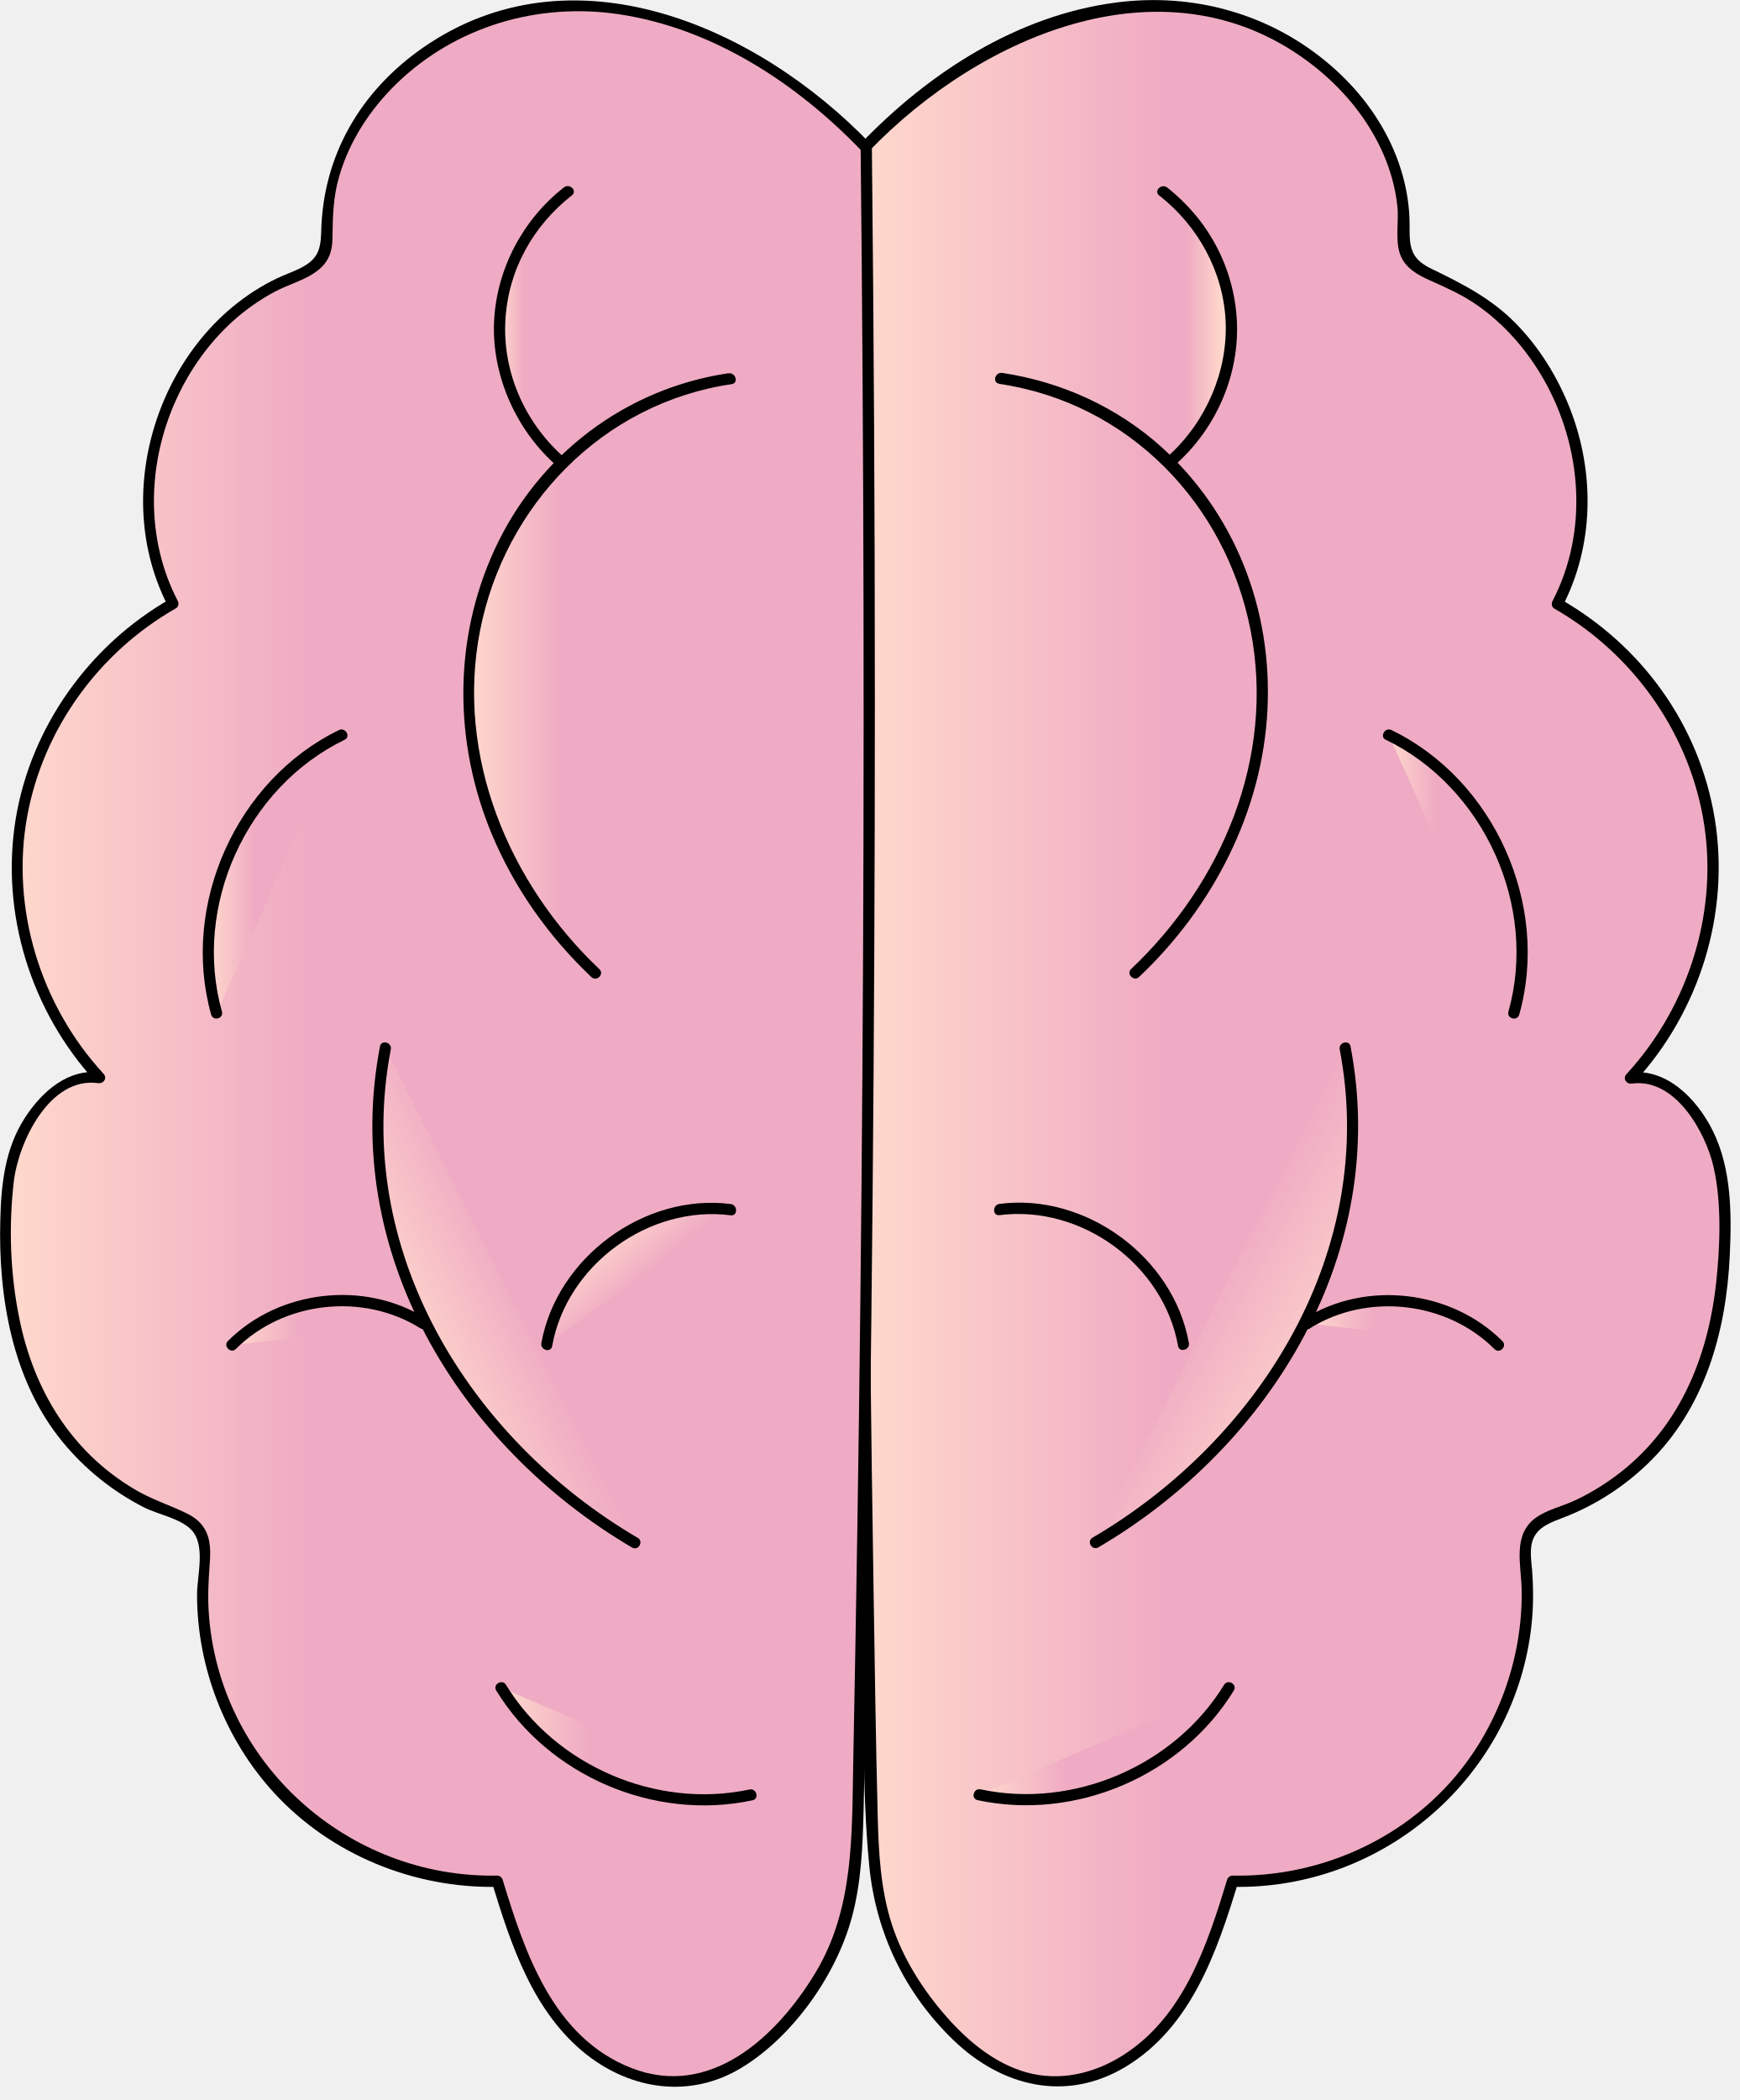
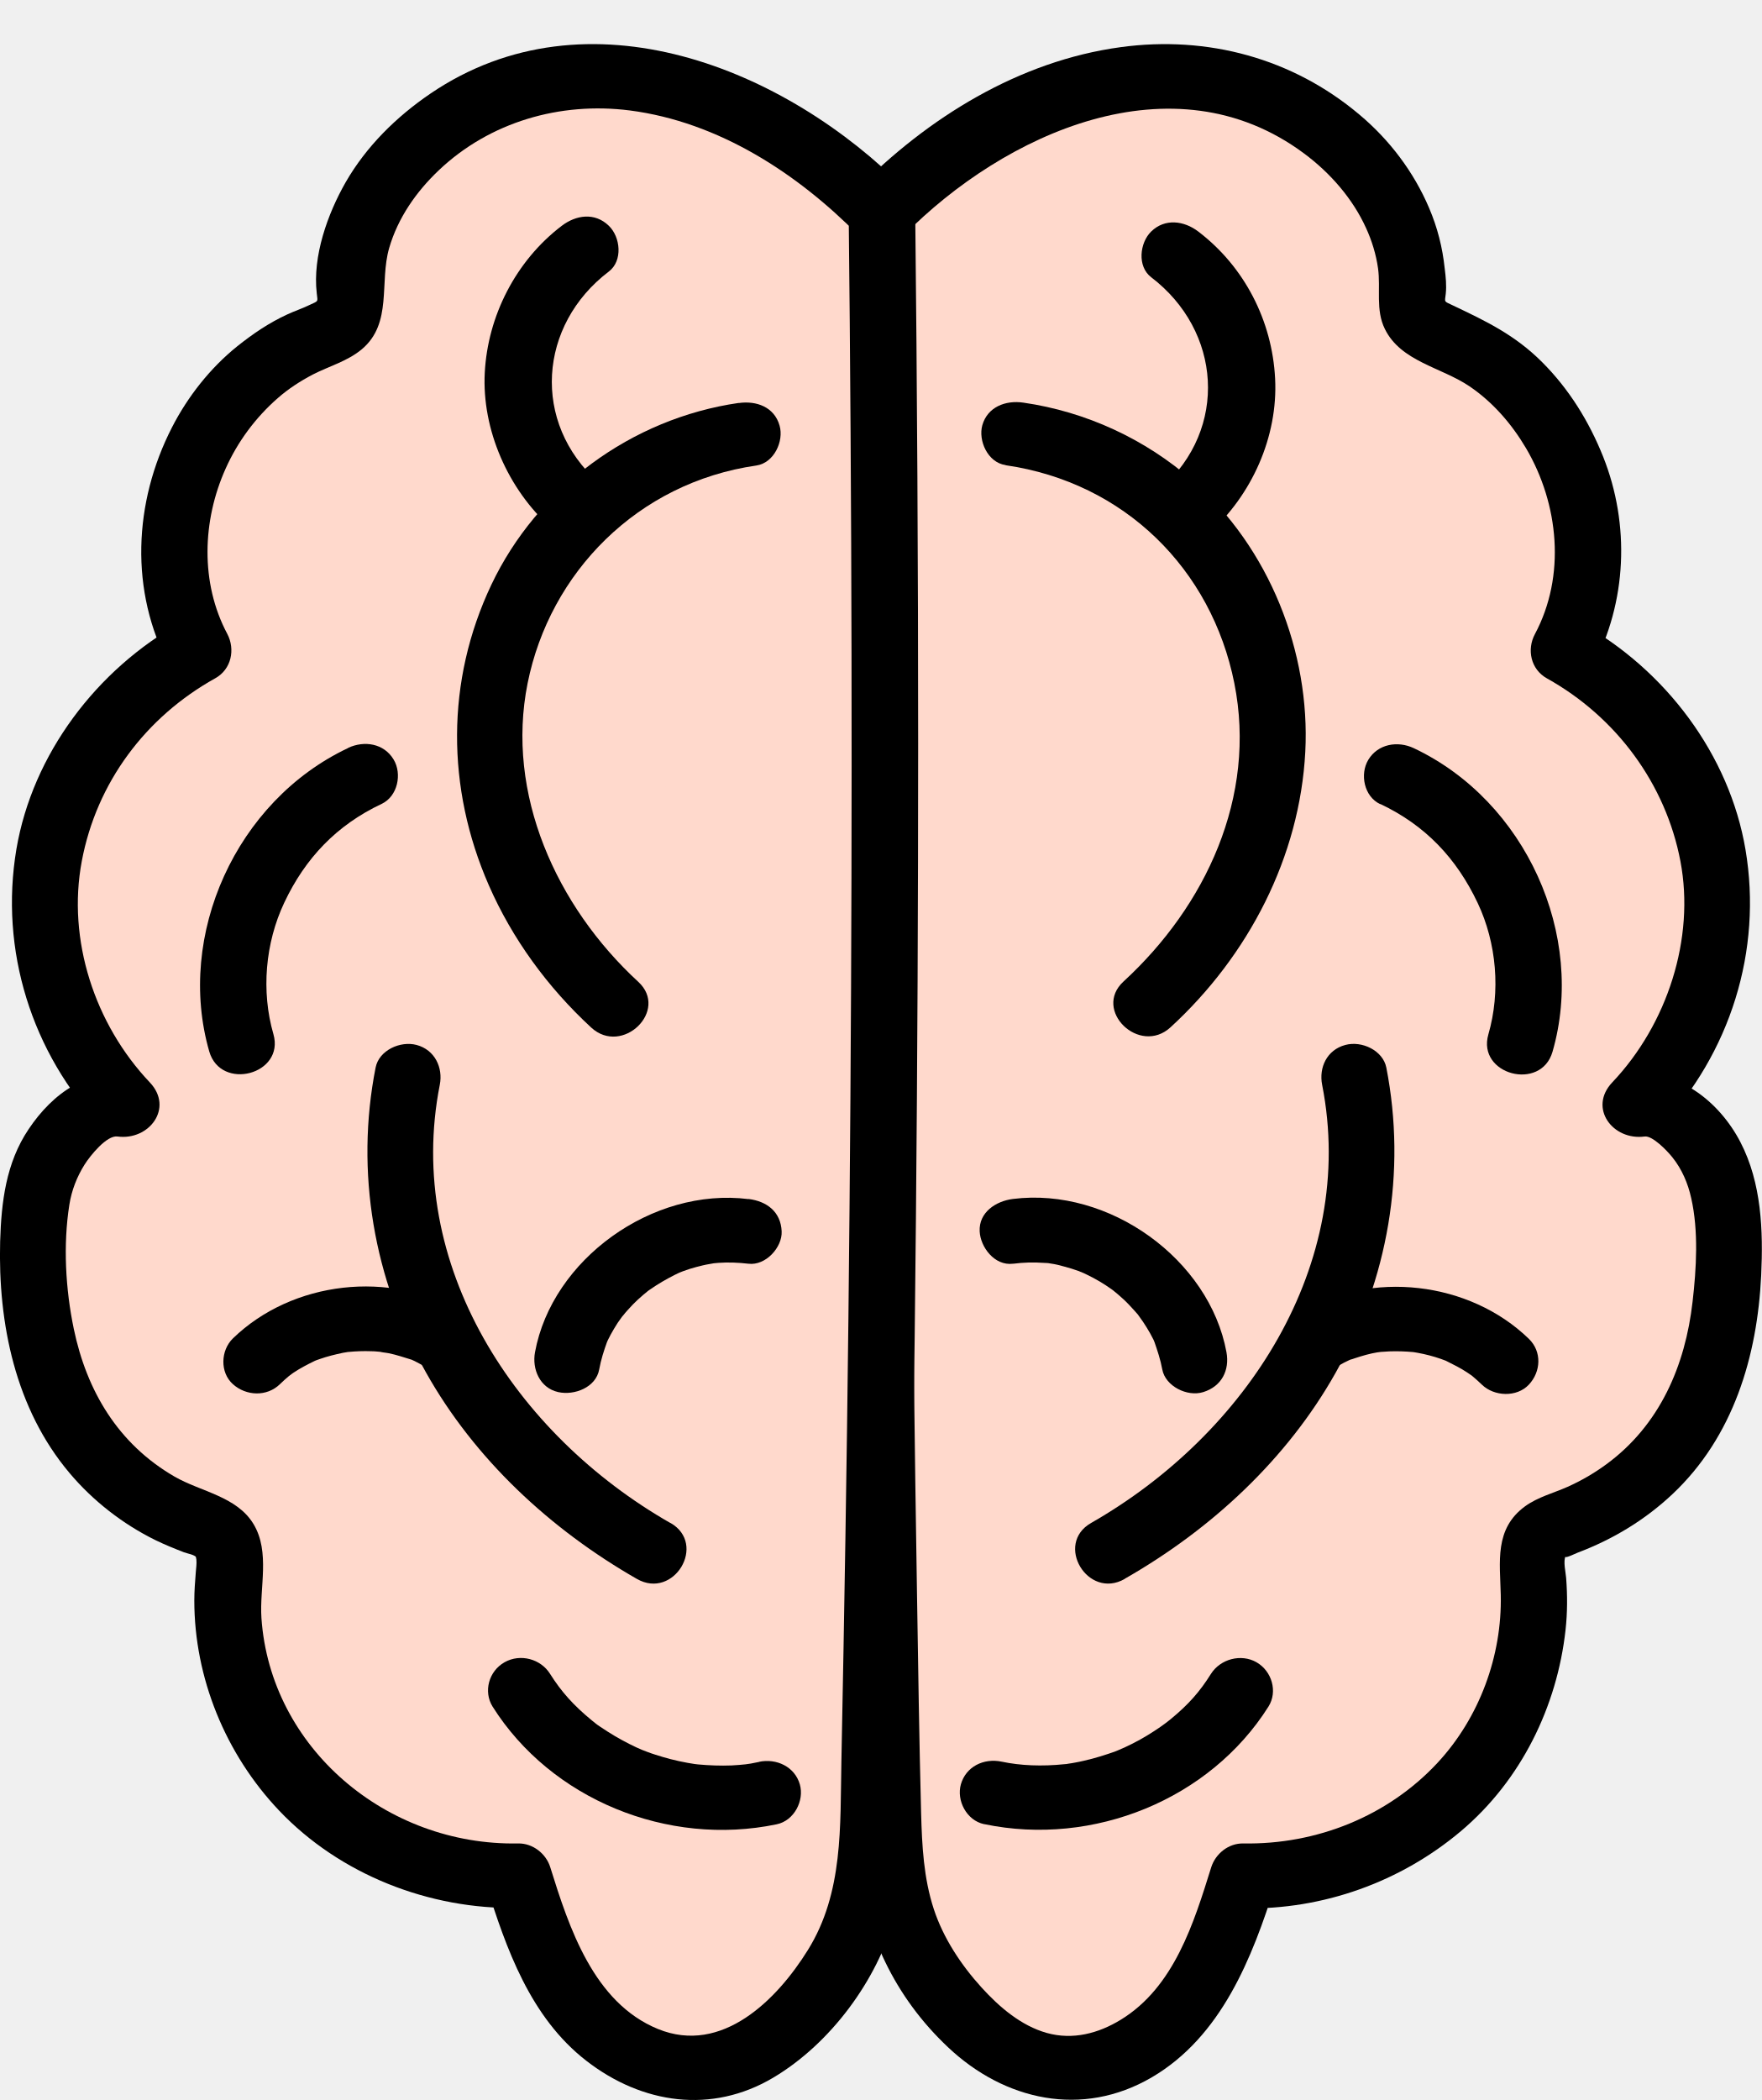
- <svg xmlns="http://www.w3.org/2000/svg" width="116" height="140" viewBox="0 0 116 140" fill="none">
-   <g id="mind_1icon" clip-path="url(#clip0_406_1192)">
+ <svg xmlns="http://www.w3.org/2000/svg" width="120" height="143" viewBox="0 0 120 143" fill="none">
+   <g id="mindicon 1" clip-path="url(#clip0_644_552)">
    <g id="Layer_1-2">
-       <path id="Vector" d="M57.67 9.67C57.26 46.5 57.42 83.34 58.15 120.17C58.21 122.99 58.27 125.87 59.18 128.54C59.83 130.48 60.91 132.25 62.17 133.86C64.06 136.27 66.59 138.43 69.63 138.75C72.94 139.1 76.16 137.13 78.18 134.48C80.2 131.83 81.24 128.59 82.21 125.41C87.57 125.57 92.97 123.35 96.66 119.45C100.35 115.55 102.27 110.04 101.81 104.7C101.73 103.77 101.61 102.74 102.15 101.98C102.62 101.32 103.47 101.07 104.22 100.78C108.3 99.23 111.93 95.7 113.44 91.6C114.95 87.5 115.27 83.15 114.84 78.8C114.68 77.2 114 75.32 112.8 73.9C111.76 72.67 110.32 71.54 108.74 71.88C112.95 67.41 114.96 60.95 114.02 54.88C113.08 48.81 109.23 43.26 103.87 40.27C107.95 32.66 104.12 21.93 96.15 18.62C95.18 18.22 94.05 17.79 93.72 16.8C93.58 16.37 93.62 15.91 93.63 15.46C93.91 7.59 86.33 0.97 78.48 0.41C70.63 -0.15 63.09 4.13 57.66 9.83" fill="url(#paint0_linear_406_1192)" />
-       <path id="Vector_2" d="M57.3 9.67C57.06 31.57 57.01 53.47 57.17 75.38C57.25 86.41 57.38 97.45 57.56 108.48C57.65 113.76 57.45 119.16 57.97 124.42C58.41 128.87 60.35 132.89 63.57 136C66.79 139.11 71.09 140.18 75.07 137.78C79.44 135.14 81.15 130.13 82.56 125.51L82.2 125.79C92.31 125.99 101.04 118.39 102.13 108.32C102.26 107.12 102.26 105.91 102.17 104.71C102.12 104.07 101.99 103.32 102.2 102.7C102.53 101.76 103.47 101.48 104.31 101.15C106.4 100.34 108.3 99.11 109.91 97.55C113.67 93.91 115.12 88.8 115.35 83.68C115.48 80.92 115.47 77.9 114.21 75.37C113.17 73.29 111.15 71.17 108.64 71.51L109 72.14C113.32 67.46 115.38 60.9 114.35 54.59C113.32 48.28 109.43 43.01 104.05 39.94L104.18 40.45C106.3 36.38 106.36 31.53 104.71 27.28C103.88 25.15 102.66 23.17 101.06 21.54C99.46 19.91 97.53 18.92 95.44 17.91C94.31 17.36 94 16.75 94 15.46C94 14.88 94 14.3 93.93 13.72C93.79 12.44 93.45 11.19 92.94 10C92 7.81 90.51 5.88 88.71 4.34C84.74 0.92 79.59 -0.51 74.42 0.17C67.82 1.03 61.93 4.85 57.4 9.57C57.07 9.92 57.6 10.45 57.93 10.1C65.44 2.28 78.03 -3.16 87.64 4.42C89.52 5.91 91.11 7.8 92.12 9.98C92.67 11.16 93.04 12.43 93.18 13.72C93.3 14.76 93.01 15.99 93.38 16.99C93.71 17.87 94.54 18.33 95.35 18.69C96.42 19.17 97.47 19.63 98.44 20.3C100.3 21.58 101.81 23.32 102.93 25.27C105.49 29.75 105.95 35.43 103.53 40.07C103.44 40.25 103.48 40.48 103.66 40.58C108.77 43.5 112.48 48.61 113.55 54.42C114.68 60.56 112.67 67.04 108.46 71.61C108.19 71.91 108.46 72.29 108.82 72.24C111.71 71.84 113.75 75.48 114.28 77.84C114.81 80.2 114.71 83.06 114.44 85.53C113.88 90.64 111.9 95.36 107.66 98.46C106.84 99.06 105.96 99.59 105.04 100.02C104.18 100.43 103.15 100.64 102.38 101.21C100.87 102.33 101.43 104.3 101.47 105.91C101.57 110.63 99.81 115.4 96.64 118.9C92.97 122.94 87.62 125.15 82.19 125.04C82.02 125.04 81.88 125.16 81.83 125.32C80.5 129.68 78.93 134.48 74.85 137.04C72.93 138.25 70.64 138.78 68.42 138.15C66.32 137.55 64.58 136.1 63.16 134.5C61.56 132.69 60.2 130.56 59.46 128.25C58.72 125.94 58.59 123.49 58.53 121.08C58.4 115.97 58.33 110.86 58.25 105.75C57.93 85.34 57.78 64.93 57.81 44.52C57.83 32.9 57.9 21.29 58.03 9.68C58.03 9.2 57.29 9.2 57.28 9.68L57.3 9.67Z" fill="black" />
-       <path id="Vector_3" d="M66.63 25.59C75.27 26.87 81.75 33.56 83.4 42.04C85.05 50.52 81.48 58.88 75.43 64.6C75.08 64.93 75.61 65.46 75.96 65.13C80.87 60.49 84.18 54.12 84.52 47.32C84.86 40.52 82.29 34.17 77.45 29.8C74.48 27.13 70.76 25.45 66.83 24.86C66.36 24.79 66.15 25.51 66.63 25.58V25.59Z" fill="black" />
-       <path id="Vector_4" d="M78.24 30.6C80.78 28.34 82.24 24.92 82.11 21.52C81.98 18.12 80.27 14.82 77.56 12.76" fill="url(#paint1_linear_406_1192)" />
-       <path id="Vector_5" d="M78.5 30.87C81.13 28.48 82.66 24.95 82.48 21.39C82.3 17.83 80.56 14.64 77.83 12.5C77.45 12.21 76.92 12.73 77.3 13.03C79.88 15.04 81.57 18.1 81.73 21.39C81.89 24.68 80.46 28.07 77.97 30.34C77.61 30.67 78.14 31.2 78.5 30.87Z" fill="black" />
-       <path id="Vector_6" d="M92.61 49C99.28 52.16 103.01 60.46 100.95 67.55L92.61 49Z" fill="url(#paint2_linear_406_1192)" />
-       <path id="Vector_7" d="M92.42 49.32C98.97 52.49 102.56 60.43 100.59 67.44C100.46 67.91 101.18 68.1 101.31 67.64C103.37 60.33 99.64 51.99 92.79 48.67C92.36 48.46 91.98 49.11 92.41 49.32H92.42Z" fill="black" />
-       <path id="Vector_8" d="M73.05 102.84C78.74 99.54 83.62 94.77 86.7 88.97C89.78 83.16 90.99 76.31 89.7 69.87" fill="url(#paint3_linear_406_1192)" />
-       <path id="Vector_9" d="M73.24 103.16C84.83 96.36 92.68 83.43 90.06 69.76C89.97 69.29 89.25 69.49 89.34 69.96C91.89 83.3 84.14 95.9 72.86 102.51C72.44 102.75 72.82 103.4 73.24 103.16Z" fill="black" />
-       <path id="Vector_10" d="M87.17 88.23C91.07 85.73 96.68 86.37 99.92 89.67L87.17 88.23Z" fill="url(#paint4_linear_406_1192)" />
-       <path id="Vector_11" d="M87.36 88.55C91.18 86.16 96.47 86.75 99.66 89.94C100 90.28 100.53 89.75 100.19 89.41C96.77 85.99 91.08 85.34 86.98 87.91C86.57 88.17 86.95 88.81 87.36 88.56V88.55Z" fill="black" />
-       <path id="Vector_12" d="M66.65 81.01C72.11 80.31 77.59 84.31 78.56 89.73C78.64 90.2 79.37 90 79.28 89.53C78.26 83.82 72.41 79.51 66.65 80.26C66.18 80.32 66.17 81.07 66.65 81.01Z" fill="black" />
-       <path id="Vector_13" d="M65.29 119.65C71.59 121.06 78.63 118.04 81.96 112.51L65.29 119.65Z" fill="url(#paint5_linear_406_1192)" />
-       <path id="Vector_14" d="M65.19 120.01C71.72 121.41 78.78 118.4 82.28 112.7C82.53 112.29 81.88 111.91 81.63 112.32C78.32 117.72 71.58 120.61 65.39 119.29C64.92 119.19 64.72 119.91 65.19 120.01Z" fill="black" />
-       <path id="Vector_15" d="M57.76 9.69C58.15 46.52 57.97 83.36 57.22 120.19C57.16 123.01 57.09 125.89 56.19 128.56C55.54 130.5 54.46 132.27 53.2 133.88C51.31 136.28 48.78 138.45 45.74 138.77C42.43 139.12 39.22 137.14 37.2 134.49C35.18 131.84 34.14 128.6 33.17 125.41C27.81 125.57 22.41 123.34 18.73 119.44C15.04 115.54 13.12 110.03 13.59 104.68C13.67 103.75 13.8 102.72 13.25 101.96C12.78 101.3 11.94 101.05 11.18 100.76C7.1 99.2 3.47 95.67 1.96 91.57C0.45 87.47 0.14 83.12 0.56 78.77C0.72 77.17 1.4 75.29 2.6 73.87C3.64 72.64 5.09 71.51 6.66 71.85C2.45 67.38 0.45 60.92 1.39 54.85C2.33 48.78 6.19 43.23 11.55 40.24C7.48 32.63 11.31 21.9 19.29 18.59C20.26 18.19 21.39 17.77 21.72 16.77C21.86 16.34 21.82 15.88 21.81 15.43C21.53 7.56 29.12 0.94 36.97 0.39C44.82 -0.16 52.36 4.12 57.78 9.83" fill="url(#paint6_linear_406_1192)" />
-       <path id="Vector_16" d="M57.39 9.69C57.61 30.26 57.65 50.84 57.51 71.41C57.44 81.61 57.33 91.82 57.17 102.02C57.09 107.16 57 112.31 56.9 117.45C56.8 122.3 56.97 127.23 54.37 131.53C51.77 135.83 47.34 139.91 42.11 137.87C36.88 135.83 35 130.18 33.52 125.32C33.47 125.16 33.33 125.04 33.16 125.04C23.18 125.23 14.59 117.52 13.92 107.5C13.85 106.44 13.9 105.39 13.98 104.33C14.04 103.51 14.08 102.65 13.64 101.92C13.32 101.37 12.81 101.05 12.24 100.79C11.14 100.28 10.01 99.91 8.96 99.28C4.73 96.76 2.25 92.66 1.29 87.9C0.68 84.93 0.57 81.78 0.92 78.77C1.23 76.15 3.3 71.76 6.54 72.21C6.9 72.26 7.18 71.88 6.9 71.58C2.69 67.01 0.69 60.53 1.82 54.39C2.89 48.58 6.6 43.48 11.72 40.56C11.9 40.46 11.95 40.23 11.85 40.05C9.69 35.9 9.82 30.89 11.74 26.66C12.64 24.67 13.93 22.85 15.55 21.39C16.39 20.64 17.31 19.99 18.3 19.46C19.29 18.93 20.39 18.68 21.24 17.99C21.93 17.43 22.16 16.75 22.17 15.89C22.19 14.48 22.21 13.16 22.61 11.79C23.29 9.41 24.69 7.28 26.45 5.57C30.38 1.77 35.83 0.16 41.21 0.94C47.54 1.87 53.15 5.56 57.51 10.11C57.84 10.46 58.37 9.93 58.04 9.58C50.51 1.74 38.12 -3.72 28.19 3.19C24.03 6.09 21.53 10.38 21.42 15.45C21.39 16.75 21.12 17.34 19.98 17.9C19.5 18.14 18.99 18.31 18.51 18.54C17.43 19.05 16.43 19.7 15.51 20.46C13.78 21.89 12.38 23.72 11.38 25.72C9.09 30.31 8.83 35.84 11.22 40.44L11.35 39.93C5.97 43 2.06 48.45 1.05 54.58C0.01 60.89 2.07 67.44 6.39 72.13L6.75 71.5C4.56 71.2 2.81 72.76 1.68 74.49C0.33 76.56 0.08 78.92 0.02 81.34C-0.12 86.47 0.82 92.04 4.16 96.11C5.64 97.92 7.51 99.43 9.6 100.49C10.55 100.97 12.01 101.22 12.75 101.98C13.74 102.99 13.14 105.04 13.14 106.3C13.14 111.16 15.02 116 18.32 119.57C22.1 123.66 27.62 125.9 33.17 125.79L32.81 125.51C34.08 129.68 35.55 134.15 39.1 136.96C42.15 139.36 46.07 139.9 49.45 137.85C52.83 135.8 55.75 131.73 56.81 127.81C57.44 125.48 57.53 123.04 57.59 120.64C57.65 118 57.7 115.37 57.74 112.73C58.14 90.75 58.34 68.76 58.34 46.78C58.34 34.42 58.27 22.06 58.14 9.7C58.14 9.22 57.38 9.22 57.39 9.7V9.69Z" fill="black" />
-       <path id="Vector_17" d="M48.69 25.24C45.33 25.7 42.1 27.04 39.41 29.1C34.01 33.22 31.02 40.14 31.24 46.93C31.46 53.72 34.73 60.25 39.7 64.88" fill="url(#paint7_linear_406_1192)" />
-       <path id="Vector_18" d="M48.59 24.88C41.7 25.9 35.89 30.33 32.98 36.64C30.21 42.65 30.26 49.53 32.8 55.62C34.31 59.23 36.6 62.45 39.44 65.14C39.79 65.47 40.32 64.94 39.97 64.61C33.92 58.89 30.38 50.39 32.01 42.05C33.64 33.71 40.15 26.88 48.79 25.61C49.27 25.54 49.06 24.82 48.59 24.89V24.88Z" fill="black" />
-       <path id="Vector_19" d="M37.18 30.61C34.64 28.35 33.18 24.92 33.31 21.53C33.44 18.13 35.16 14.83 37.87 12.77" fill="url(#paint8_linear_406_1192)" />
-       <path id="Vector_20" d="M37.45 30.34C34.96 28.07 33.52 24.77 33.7 21.38C33.88 17.99 35.56 15.04 38.14 13.02C38.52 12.72 37.99 12.2 37.61 12.49C34.88 14.62 33.13 17.9 32.95 21.38C32.77 24.86 34.3 28.47 36.92 30.87C37.28 31.19 37.81 30.67 37.45 30.34Z" fill="black" />
-       <path id="Vector_21" d="M22.8 49C16.13 52.15 12.39 60.46 14.45 67.54L22.8 49Z" fill="url(#paint9_linear_406_1192)" />
-       <path id="Vector_22" d="M22.61 48.67C15.77 51.98 12.03 60.32 14.08 67.64C14.21 68.1 14.93 67.91 14.8 67.44C12.83 60.43 16.43 52.49 22.98 49.32C23.41 49.11 23.03 48.46 22.6 48.67H22.61Z" fill="black" />
-       <path id="Vector_23" d="M42.33 102.84C36.64 99.54 31.76 94.77 28.69 88.96C25.61 83.15 24.41 76.3 25.7 69.86" fill="url(#paint10_linear_406_1192)" />
-       <path id="Vector_24" d="M42.52 102.52C31.24 95.9 23.5 83.29 26.06 69.96C26.15 69.49 25.43 69.29 25.34 69.76C22.71 83.43 30.56 96.36 42.15 103.17C42.57 103.41 42.94 102.77 42.53 102.52H42.52Z" fill="black" />
-       <path id="Vector_25" d="M28.22 88.23C24.32 85.73 18.71 86.36 15.47 89.67L28.22 88.23Z" fill="url(#paint11_linear_406_1192)" />
-       <path id="Vector_26" d="M28.41 87.9C24.31 85.33 18.62 85.98 15.2 89.4C14.86 89.74 15.39 90.27 15.73 89.93C18.92 86.74 24.21 86.16 28.03 88.55C28.44 88.81 28.82 88.16 28.41 87.9Z" fill="black" />
-       <path id="Vector_27" d="M48.74 80.65C43.18 79.88 37.41 84.11 36.47 89.64L48.74 80.65Z" fill="url(#paint12_linear_406_1192)" />
-       <path id="Vector_28" d="M48.74 80.27C42.98 79.53 37.13 83.83 36.1 89.54C36.02 90.01 36.74 90.21 36.82 89.74C37.79 84.32 43.28 80.32 48.73 81.02C49.21 81.08 49.2 80.33 48.73 80.27H48.74Z" fill="black" />
-       <path id="Vector_29" d="M50.08 119.66C43.78 121.06 36.74 118.04 33.42 112.51L50.08 119.66Z" fill="url(#paint13_linear_406_1192)" />
-       <path id="Vector_30" d="M49.98 119.3C43.78 120.62 37.05 117.73 33.74 112.32C33.49 111.91 32.84 112.29 33.09 112.7C36.58 118.4 43.64 121.42 50.18 120.02C50.65 119.92 50.45 119.2 49.98 119.3Z" fill="black" />
+       <path id="Vector" d="M59.975 14.303C59.562 50.399 59.723 86.504 60.459 122.6C60.519 125.363 60.58 128.186 61.496 130.803C62.151 132.704 63.238 134.439 64.507 136.017C66.411 138.378 68.959 140.495 72.02 140.809C75.354 141.152 78.597 139.221 80.632 136.624C82.666 134.027 83.713 130.852 84.69 127.735C90.088 127.892 95.527 125.716 99.243 121.894C102.96 118.072 104.893 112.672 104.43 107.438C104.35 106.527 104.229 105.517 104.773 104.772C105.246 104.126 106.102 103.881 106.857 103.596C110.966 102.077 114.622 98.618 116.143 94.599C117.664 90.581 117.986 86.318 117.553 82.055C117.392 80.487 116.707 78.644 115.498 77.252C114.451 76.047 113.001 74.939 111.41 75.273C115.65 70.892 117.674 64.561 116.727 58.612C115.78 52.663 111.903 47.224 106.505 44.293C110.614 36.835 106.757 26.319 98.73 23.075C97.753 22.683 96.615 22.261 96.282 21.291C96.141 20.87 96.182 20.419 96.192 19.978C96.474 12.265 88.84 5.777 80.934 5.228C73.028 4.679 65.434 8.874 59.965 14.46" fill="#FFD9CC" />
+       <path id="Vector_2" d="M57.709 14.303C57.467 35.767 57.417 57.23 57.578 78.703C57.659 89.513 57.79 100.333 57.971 111.143C58.062 116.317 57.86 121.61 58.384 126.765C58.877 131.616 60.952 136.007 64.578 139.417C68.415 143.034 73.712 144.229 78.446 141.456C83.179 138.682 85.284 133.341 86.856 128.333L84.67 129.95C90.109 130.058 95.406 128.147 99.505 124.687C103.604 121.228 106.051 116.2 106.626 110.986C106.756 109.81 106.756 108.624 106.666 107.448C106.646 107.134 106.444 106.262 106.636 105.968C106.495 106.184 107.29 105.792 107.441 105.733C109.858 104.821 112.044 103.498 113.917 101.734C118.067 97.824 119.688 92.335 119.95 86.847C120.091 83.789 119.98 80.565 118.54 77.782C117.1 74.998 114.229 72.695 110.805 73.156L113.011 76.841C117.855 71.725 120.041 64.718 118.882 57.857C117.795 51.408 113.444 45.616 107.643 42.402L108.458 45.42C110.815 41.01 111.027 35.718 109.184 31.092C108.227 28.7 106.867 26.495 105.024 24.653C103.181 22.81 101.227 21.879 98.981 20.811C98.317 20.488 98.397 20.625 98.468 19.997C98.528 19.439 98.468 18.851 98.397 18.292C98.246 16.852 97.904 15.499 97.33 14.156C96.292 11.716 94.641 9.521 92.576 7.796C88.034 3.974 82.253 2.406 76.341 3.209C69.382 4.15 63.158 8.041 58.364 12.902C56.339 14.95 59.542 18.077 61.566 16.018C68.395 9.099 79.896 3.807 88.819 10.452C90.602 11.775 92.133 13.529 93.039 15.528C93.432 16.381 93.724 17.332 93.855 18.273C94.046 19.654 93.674 21.095 94.318 22.399C95.406 24.623 98.166 25.006 100.089 26.309C101.691 27.397 102.97 28.887 103.936 30.523C106.172 34.326 106.656 39.216 104.541 43.176C103.977 44.224 104.249 45.577 105.357 46.194C110.11 48.841 113.454 53.408 114.451 58.651C115.448 63.894 113.565 69.745 109.808 73.705C108.156 75.449 109.848 77.684 112.014 77.39C112.547 77.321 113.545 78.36 113.897 78.801C114.552 79.614 114.965 80.585 115.186 81.594C115.69 83.819 115.539 86.386 115.277 88.641C114.783 92.982 113.051 97.049 109.385 99.725C108.569 100.323 107.673 100.842 106.746 101.254C105.82 101.666 104.742 101.94 103.876 102.567C101.761 104.106 102.164 106.37 102.214 108.614C102.305 112.75 100.764 116.964 97.904 120.042C94.53 123.668 89.686 125.618 84.68 125.53C83.663 125.51 82.787 126.236 82.495 127.147C81.316 130.92 79.977 135.311 76.331 137.536C74.81 138.467 73.068 138.927 71.305 138.437C69.543 137.947 68.052 136.663 66.844 135.331C65.454 133.802 64.245 131.969 63.601 130.009C62.906 127.892 62.795 125.687 62.735 123.472C62.604 118.464 62.533 113.456 62.453 108.448C62.13 88.445 61.979 68.442 62.01 48.439C62.03 37.05 62.1 25.672 62.231 14.294C62.261 11.451 57.729 11.451 57.699 14.294L57.709 14.303Z" fill="black" />
+       <path id="Vector_3" d="M68.495 31.68C76.603 32.856 82.515 38.766 84.066 46.518C85.617 54.27 82.102 61.709 76.522 66.834C74.397 68.785 77.61 71.901 79.725 69.951C85.043 65.07 88.527 58.337 88.9 51.193C89.252 44.401 86.442 37.295 81.225 32.728C78.013 29.906 73.974 28.034 69.694 27.417C68.485 27.24 67.257 27.711 66.904 28.955C66.612 29.994 67.267 31.494 68.485 31.67L68.495 31.68Z" fill="black" />
+       <path id="Vector_4" d="M82.283 36.374C85.264 33.728 87.047 29.73 86.845 25.78C86.644 21.83 84.75 18.155 81.608 15.764C80.641 15.029 79.342 14.852 78.406 15.764C77.62 16.528 77.439 18.145 78.406 18.88C83.189 22.526 83.673 29.181 79.09 33.248C78.184 34.051 78.254 35.551 79.09 36.364C79.987 37.237 81.387 37.168 82.293 36.364L82.283 36.374Z" fill="black" />
+       <path id="Vector_5" d="M94.016 54.75C97.078 56.201 99.203 58.445 100.643 61.493C101.932 64.218 102.214 67.52 101.368 70.441C100.583 73.175 104.954 74.342 105.739 71.617C108.025 63.708 103.926 54.554 96.292 50.948C95.195 50.428 93.845 50.654 93.19 51.742C92.606 52.712 92.898 54.241 94.006 54.76L94.016 54.75Z" fill="black" />
+       <path id="Vector_6" d="M76.603 107.507C82.515 104.135 87.671 99.343 90.975 93.463C94.53 87.122 95.809 79.8 94.419 72.695C94.187 71.529 92.747 70.853 91.629 71.156C90.37 71.49 89.816 72.695 90.048 73.871C92.455 86.112 84.901 97.657 74.317 103.704C71.799 105.135 74.085 108.957 76.603 107.517V107.507Z" fill="black" />
+       <path id="Vector_7" d="M90.823 93.198C91.055 93.061 91.287 92.924 91.528 92.796C91.659 92.728 91.8 92.669 91.931 92.6C92.163 92.492 92.062 92.561 91.891 92.62C92.405 92.443 92.908 92.277 93.442 92.159C93.563 92.13 93.674 92.11 93.794 92.091C93.865 92.081 94.369 92.022 94.026 92.051C93.714 92.081 94.117 92.051 94.177 92.051C94.328 92.041 94.479 92.032 94.63 92.022C95.174 92.002 95.718 92.022 96.262 92.071C96.534 92.091 96.373 92.091 96.201 92.061C96.322 92.081 96.443 92.1 96.554 92.12C96.826 92.169 97.088 92.228 97.35 92.296C97.612 92.365 97.873 92.443 98.125 92.531C98.266 92.581 98.407 92.639 98.548 92.688C98.85 92.796 98.216 92.522 98.508 92.678C98.991 92.924 99.465 93.149 99.918 93.453C100.039 93.531 100.16 93.619 100.291 93.708C100.139 93.6 100.069 93.531 100.26 93.688C100.492 93.884 100.713 94.08 100.925 94.286C101.761 95.099 103.302 95.168 104.128 94.286C104.954 93.404 105.024 92.041 104.128 91.169C100.099 87.259 93.371 86.455 88.537 89.405C87.53 90.013 87.047 91.404 87.722 92.424C88.396 93.443 89.746 93.874 90.823 93.218V93.198Z" fill="black" />
+       <path id="Vector_8" d="M69.019 86.053C69.704 85.965 70.389 85.945 71.074 85.995C71.245 86.004 71.426 86.004 71.587 86.043C71.316 85.975 71.285 86.004 71.577 86.043C71.869 86.083 72.192 86.161 72.494 86.249C72.826 86.338 73.148 86.436 73.471 86.553C73.572 86.592 74.075 86.828 73.561 86.582C73.713 86.651 73.874 86.72 74.025 86.798C74.619 87.082 75.183 87.416 75.717 87.798C75.928 87.945 75.958 87.994 75.737 87.808C75.868 87.915 75.999 88.023 76.13 88.131C76.391 88.356 76.643 88.582 76.875 88.827C77.106 89.072 77.338 89.327 77.56 89.582C77.378 89.366 77.419 89.395 77.56 89.601C77.66 89.738 77.761 89.876 77.852 90.013C78.023 90.267 78.184 90.532 78.335 90.797C78.416 90.944 78.496 91.091 78.567 91.238C78.617 91.336 78.799 91.836 78.607 91.326C78.829 91.963 79.04 92.59 79.161 93.257C79.373 94.394 80.863 95.138 81.951 94.795C83.21 94.403 83.754 93.306 83.532 92.081C82.374 85.769 75.555 80.82 68.989 81.643C67.821 81.79 66.662 82.555 66.723 83.848C66.773 84.916 67.73 86.21 68.989 86.053H69.019Z" fill="black" />
+       <path id="Vector_9" d="M67.045 124.217C74.468 125.765 82.414 122.521 86.392 116.21C87.037 115.19 86.624 113.789 85.576 113.191C84.529 112.593 83.119 112.966 82.474 113.985C81.719 115.19 80.954 116.063 79.725 117.072C79.332 117.396 78.788 117.778 78.144 118.17C77.499 118.562 76.824 118.905 76.119 119.199C76.341 119.111 76.059 119.218 75.999 119.248C75.807 119.316 75.626 119.385 75.434 119.444C75.092 119.561 74.75 119.659 74.397 119.757C74.014 119.855 73.622 119.953 73.229 120.022C73.068 120.051 72.917 120.081 72.755 120.1C72.01 120.228 72.957 120.091 72.524 120.13C70.953 120.296 69.482 120.228 68.234 119.963C66.985 119.699 65.786 120.306 65.444 121.502C65.132 122.6 65.826 123.962 67.025 124.217H67.045Z" fill="black" />
+       <path id="Vector_10" d="M60.066 14.313C60.459 50.409 60.277 86.514 59.522 122.609C59.462 125.373 59.391 128.196 58.485 130.812C57.83 132.714 56.742 134.449 55.473 136.026C53.57 138.379 51.022 140.505 47.96 140.819C44.626 141.162 41.394 139.221 39.359 136.624C37.325 134.027 36.277 130.852 35.3 127.725C29.902 127.882 24.464 125.697 20.757 121.874C17.051 118.052 15.107 112.652 15.581 107.409C15.661 106.497 15.792 105.488 15.238 104.743C14.765 104.096 13.919 103.851 13.153 103.567C9.044 102.038 5.388 98.579 3.868 94.56C2.347 90.542 2.035 86.279 2.458 82.016C2.619 80.447 3.304 78.605 4.512 77.213C5.56 76.008 7.02 74.9 8.601 75.234C4.361 70.853 2.347 64.522 3.294 58.573C4.24 52.624 8.128 47.184 13.526 44.254C9.427 36.796 13.284 26.28 21.321 23.036C22.298 22.644 23.436 22.232 23.769 21.252C23.91 20.831 23.869 20.38 23.859 19.939C23.577 12.226 31.221 5.738 39.127 5.199C47.033 4.66 54.627 8.854 60.086 14.45" fill="#FFD9CC" />
+       <path id="Vector_11" d="M57.8 14.313C58.021 34.473 58.061 54.642 57.92 74.802C57.85 84.799 57.739 94.805 57.578 104.802C57.497 109.839 57.407 114.887 57.306 119.924C57.215 124.344 57.457 128.882 55.02 132.792C52.945 136.134 49.189 139.956 44.807 138.163C40.426 136.369 38.755 131.253 37.476 127.147C37.194 126.236 36.297 125.51 35.29 125.53C26.306 125.697 18.411 119.013 17.806 110.182C17.665 108.105 18.411 105.694 17.273 103.792C16.134 101.891 13.687 101.587 11.884 100.548C8.027 98.314 5.902 94.697 5.026 90.493C4.462 87.788 4.291 84.769 4.724 82.035C4.875 81.065 5.237 80.134 5.761 79.301C6.144 78.693 7.272 77.292 7.997 77.39C10.152 77.684 11.854 75.449 10.202 73.705C6.446 69.745 4.562 63.992 5.57 58.641C6.577 53.29 9.91 48.831 14.664 46.185C15.762 45.577 16.034 44.215 15.48 43.166C13.627 39.687 13.778 35.443 15.369 31.905C16.185 30.082 17.393 28.446 18.914 27.113C19.639 26.476 20.445 25.956 21.301 25.505C22.429 24.927 23.658 24.604 24.645 23.781C26.75 22.007 25.823 19.233 26.508 16.881C27.102 14.842 28.341 13.059 29.892 11.589C33.346 8.315 38.14 6.914 42.894 7.521C48.957 8.305 54.325 11.824 58.474 16.028C60.499 18.077 63.701 14.96 61.677 12.912C53.539 4.66 40.024 -0.887 29.328 6.365C26.991 7.953 24.947 9.972 23.547 12.402C22.308 14.568 21.281 17.449 21.573 19.968C21.643 20.595 21.714 20.468 21.049 20.782C20.566 21.017 20.052 21.183 19.569 21.409C18.33 21.977 17.222 22.732 16.165 23.575C14.312 25.064 12.781 27.015 11.713 29.102C9.095 34.208 8.813 40.265 11.552 45.381L12.368 42.362C6.567 45.587 2.216 51.369 1.118 57.818C-0.04 64.678 2.135 71.695 6.98 76.802L9.185 73.117C6.053 72.695 3.606 74.41 1.944 76.9C0.403 79.193 0.091 81.859 0.01 84.534C-0.141 90.101 1.038 95.922 4.734 100.303C6.315 102.185 8.359 103.783 10.595 104.88C11.22 105.184 11.874 105.449 12.529 105.703C12.791 105.801 13.204 105.85 13.395 106.056C13.274 105.919 13.345 105.968 13.375 106.193C13.405 106.478 13.355 106.781 13.335 107.066C13.284 107.703 13.234 108.34 13.234 108.987C13.234 114.24 15.349 119.434 19.005 123.286C23.134 127.637 29.227 130.038 35.29 129.921L33.105 128.304C34.474 132.694 36.116 137.369 39.933 140.329C43.75 143.289 48.484 143.955 52.653 141.485C56.581 139.153 59.733 134.85 60.932 130.548C61.617 128.108 61.727 125.54 61.778 123.031C61.828 120.522 61.889 117.866 61.929 115.279C62.332 93.737 62.533 72.186 62.533 50.644C62.533 38.53 62.463 26.417 62.332 14.303C62.301 11.471 57.769 11.461 57.8 14.303V14.313Z" fill="black" />
+       <path id="Vector_12" d="M50.931 29.563C47.547 30.014 44.294 31.327 41.585 33.346C36.146 37.384 33.135 44.166 33.357 50.82C33.578 57.475 36.871 63.875 41.877 68.412" fill="#FFD9CC" />
+       <path id="Vector_13" d="M50.326 27.436C42.974 28.495 36.579 33.258 33.467 39.814C30.355 46.371 30.405 53.672 33.286 60.268C34.887 63.933 37.294 67.226 40.265 69.971C42.38 71.921 45.593 68.804 43.468 66.854C37.888 61.718 34.424 54.054 35.934 46.528C37.445 39.001 43.407 32.866 51.515 31.699C52.723 31.523 53.398 30.033 53.096 28.985C52.743 27.72 51.525 27.27 50.306 27.446L50.326 27.436Z" fill="black" />
+       <path id="Vector_14" d="M40.77 32.859C36.178 28.782 36.671 22.127 41.465 18.491C42.432 17.756 42.261 16.139 41.465 15.374C40.509 14.444 39.23 14.639 38.263 15.374C35.12 17.766 33.217 21.529 33.016 25.381C32.814 29.233 34.587 33.329 37.568 35.975C38.474 36.779 39.884 36.848 40.77 35.975C41.606 35.162 41.677 33.662 40.77 32.859Z" fill="black" />
+       <path id="Vector_15" d="M23.708 50.938C16.074 54.535 11.975 63.688 14.251 71.597C15.037 74.322 19.408 73.166 18.622 70.421C17.776 67.501 18.068 64.208 19.357 61.474C20.788 58.435 22.933 56.181 25.994 54.74C27.092 54.221 27.394 52.692 26.81 51.722C26.155 50.624 24.816 50.409 23.708 50.928V50.938Z" fill="black" />
+       <path id="Vector_16" d="M44.525 105.615C38.795 102.381 33.88 97.706 30.788 92.012C27.686 86.318 26.478 79.605 27.777 73.293" fill="#FFD9CC" />
+       <path id="Vector_17" d="M45.664 103.714C35.079 97.667 27.535 86.122 29.953 73.871C30.184 72.705 29.62 71.49 28.371 71.156C27.264 70.862 25.813 71.519 25.582 72.695C24.182 79.791 25.451 87.131 29.016 93.463C32.319 99.343 37.466 104.135 43.378 107.517C45.895 108.957 48.182 105.145 45.664 103.704V103.714Z" fill="black" />
+       <path id="Vector_18" d="M30.305 91.287C26.377 88.837 20.727 89.454 17.464 92.698L30.305 91.287Z" fill="white" />
+       <path id="Vector_19" d="M31.453 89.385C26.619 86.436 19.891 87.229 15.863 91.14C15.027 91.953 14.966 93.453 15.863 94.256C16.759 95.06 18.169 95.129 19.065 94.256C19.257 94.07 19.458 93.884 19.66 93.717C19.74 93.649 20.093 93.404 19.7 93.678C19.801 93.61 19.891 93.541 19.992 93.472C20.445 93.169 20.919 92.924 21.402 92.688C21.623 92.581 21.533 92.629 21.362 92.698C21.503 92.639 21.644 92.59 21.785 92.541C22.036 92.453 22.298 92.375 22.56 92.306C22.822 92.237 23.084 92.179 23.356 92.12C23.477 92.1 23.598 92.081 23.708 92.061C24.041 91.993 23.154 92.11 23.738 92.061C24.252 92.012 24.766 91.993 25.279 92.012C25.551 92.012 25.823 92.051 26.095 92.071C25.531 92.032 26.307 92.11 26.478 92.149C27.012 92.257 27.515 92.433 28.039 92.59C28.351 92.688 27.566 92.365 28.079 92.61C28.19 92.659 28.301 92.708 28.401 92.767C28.673 92.904 28.935 93.051 29.187 93.208C30.194 93.825 31.725 93.443 32.289 92.414C32.873 91.326 32.551 90.052 31.473 89.395L31.453 89.385Z" fill="black" />
+       <path id="Vector_20" d="M50.981 81.653C44.425 80.83 37.596 85.769 36.438 92.081C36.227 93.208 36.75 94.511 38.019 94.795C39.127 95.04 40.588 94.472 40.809 93.257C40.93 92.59 41.131 91.963 41.363 91.326C41.232 91.669 41.303 91.453 41.403 91.248C41.464 91.12 41.524 91.003 41.595 90.875C41.746 90.601 41.897 90.346 42.068 90.081C42.159 89.944 42.259 89.807 42.36 89.67C42.421 89.591 42.783 89.18 42.421 89.582C42.652 89.327 42.864 89.072 43.105 88.827C43.327 88.602 43.548 88.396 43.79 88.19C43.921 88.082 44.052 87.974 44.183 87.866C44.314 87.768 44.274 87.798 44.062 87.955C44.133 87.906 44.203 87.857 44.274 87.808C44.807 87.435 45.382 87.102 45.966 86.808C46.117 86.73 46.278 86.661 46.429 86.592C46.087 86.749 46.298 86.641 46.52 86.563C46.812 86.455 47.114 86.357 47.416 86.279C47.718 86.2 48.02 86.122 48.332 86.073C48.443 86.053 48.554 86.034 48.665 86.014L48.403 86.043C48.403 86.043 48.856 85.995 48.917 85.995C49.601 85.945 50.286 85.975 50.971 86.053C52.15 86.2 53.288 84.936 53.237 83.848C53.177 82.525 52.24 81.8 50.971 81.643L50.981 81.653Z" fill="black" />
+       <path id="Vector_21" d="M51.727 119.973C51.535 120.012 51.334 120.051 51.132 120.091C51.072 120.1 50.568 120.169 50.901 120.13C50.548 120.169 50.186 120.198 49.823 120.218C49.058 120.247 48.312 120.218 47.547 120.149L47.305 120.12C47.476 120.14 47.476 120.14 47.305 120.12C47.144 120.091 46.993 120.071 46.832 120.042C46.439 119.973 46.046 119.885 45.664 119.787C45.311 119.699 44.969 119.591 44.626 119.483C44.435 119.424 44.243 119.356 44.062 119.287C44.012 119.267 43.559 119.091 43.821 119.199C43.156 118.924 42.521 118.591 41.897 118.229C41.554 118.023 41.222 117.817 40.89 117.591C40.759 117.503 40.628 117.415 40.507 117.317C40.729 117.484 40.346 117.18 40.306 117.15C39.057 116.121 38.231 115.2 37.465 113.985C36.831 112.966 35.441 112.583 34.364 113.191C33.286 113.799 32.913 115.19 33.548 116.21C37.526 122.521 45.472 125.775 52.895 124.226C54.093 123.981 54.788 122.609 54.476 121.512C54.134 120.306 52.885 119.718 51.686 119.973H51.727Z" fill="black" />
    </g>
  </g>
  <defs>
-     <linearGradient id="paint0_linear_406_1192" x1="57.45" y1="69.58" x2="115.02" y2="69.58" gradientUnits="userSpaceOnUse">
-       <stop stop-color="#FFD9CC" />
-       <stop offset="0.35" stop-color="#EFABC3" />
-       <stop offset="0.87" stop-color="#EFABC3" />
-     </linearGradient>
-     <linearGradient id="paint1_linear_406_1192" x1="77.56" y1="21.68" x2="82.12" y2="21.68" gradientUnits="userSpaceOnUse">
-       <stop stop-color="#EFABC3" />
-       <stop offset="0.35" stop-color="#EFABC3" />
-       <stop offset="0.5" stop-color="#F3B9C5" />
-       <stop offset="0.88" stop-color="#FFD9CC" />
-     </linearGradient>
-     <linearGradient id="paint2_linear_406_1192" x1="92.61" y1="58.27" x2="101.52" y2="58.27" gradientUnits="userSpaceOnUse">
-       <stop stop-color="#FFD9CC" />
-       <stop offset="0.35" stop-color="#EFABC3" />
-       <stop offset="0.87" stop-color="#EFABC3" />
-     </linearGradient>
-     <linearGradient id="paint3_linear_406_1192" x1="75.1" y1="82.76" x2="90" y2="91.28" gradientUnits="userSpaceOnUse">
-       <stop stop-color="#EFABC3" />
-       <stop offset="0.36" stop-color="#EFABC3" />
-       <stop offset="1" stop-color="#FFD9CC" />
-     </linearGradient>
-     <linearGradient id="paint4_linear_406_1192" x1="87.17" y1="88.19" x2="99.92" y2="88.19" gradientUnits="userSpaceOnUse">
-       <stop stop-color="#FFD9CC" />
-       <stop offset="0.35" stop-color="#EFABC3" />
-       <stop offset="0.87" stop-color="#EFABC3" />
-     </linearGradient>
-     <linearGradient id="paint5_linear_406_1192" x1="65.29" y1="116.25" x2="81.96" y2="116.25" gradientUnits="userSpaceOnUse">
-       <stop stop-color="#FFD9CC" />
-       <stop offset="0.35" stop-color="#EFABC3" />
-       <stop offset="0.87" stop-color="#EFABC3" />
-     </linearGradient>
-     <linearGradient id="paint6_linear_406_1192" x1="0.37" y1="69.59" x2="57.96" y2="69.59" gradientUnits="userSpaceOnUse">
-       <stop stop-color="#FFD9CC" />
-       <stop offset="0.35" stop-color="#EFABC3" />
-       <stop offset="0.87" stop-color="#EFABC3" />
-     </linearGradient>
-     <linearGradient id="paint7_linear_406_1192" x1="31.23" y1="45.06" x2="48.69" y2="45.06" gradientUnits="userSpaceOnUse">
-       <stop stop-color="#FFD9CC" />
-       <stop offset="0.35" stop-color="#EFABC3" />
-       <stop offset="0.87" stop-color="#EFABC3" />
-     </linearGradient>
-     <linearGradient id="paint8_linear_406_1192" x1="33.31" y1="21.68" x2="37.87" y2="21.68" gradientUnits="userSpaceOnUse">
-       <stop stop-color="#FFD9CC" />
-       <stop offset="0.35" stop-color="#EFABC3" />
-       <stop offset="0.87" stop-color="#EFABC3" />
-     </linearGradient>
-     <linearGradient id="paint9_linear_406_1192" x1="13.88" y1="58.27" x2="22.8" y2="58.27" gradientUnits="userSpaceOnUse">
-       <stop stop-color="#FFD9CC" />
-       <stop offset="0.35" stop-color="#EFABC3" />
-       <stop offset="0.87" stop-color="#EFABC3" />
-     </linearGradient>
-     <linearGradient id="paint10_linear_406_1192" x1="26.72" y1="89.69" x2="42.31" y2="82.55" gradientUnits="userSpaceOnUse">
-       <stop stop-color="#FFD9CC" />
-       <stop offset="0.51" stop-color="#EFABC3" />
-       <stop offset="0.87" stop-color="#EFABC3" />
-     </linearGradient>
-     <linearGradient id="paint11_linear_406_1192" x1="15.46" y1="88.18" x2="28.22" y2="88.18" gradientUnits="userSpaceOnUse">
-       <stop stop-color="#FFD9CC" />
-       <stop offset="0.35" stop-color="#EFABC3" />
-       <stop offset="0.87" stop-color="#EFABC3" />
-     </linearGradient>
-     <linearGradient id="paint12_linear_406_1192" x1="39.96" y1="82.08" x2="47.98" y2="91.37" gradientUnits="userSpaceOnUse">
-       <stop stop-color="#FFD9CC" />
-       <stop offset="0.35" stop-color="#EFABC3" />
-       <stop offset="0.87" stop-color="#EFABC3" />
-     </linearGradient>
-     <linearGradient id="paint13_linear_406_1192" x1="33.42" y1="116.26" x2="50.08" y2="116.26" gradientUnits="userSpaceOnUse">
-       <stop stop-color="#FFD9CC" />
-       <stop offset="0.35" stop-color="#EFABC3" />
-       <stop offset="0.87" stop-color="#EFABC3" />
-     </linearGradient>
-     <clipPath id="clip0_406_1192">
-       <rect width="115.41" height="139.12" fill="white" />
+     <clipPath id="clip0_644_552">
+       <rect width="120" height="143" fill="white" />
    </clipPath>
  </defs>
</svg>
